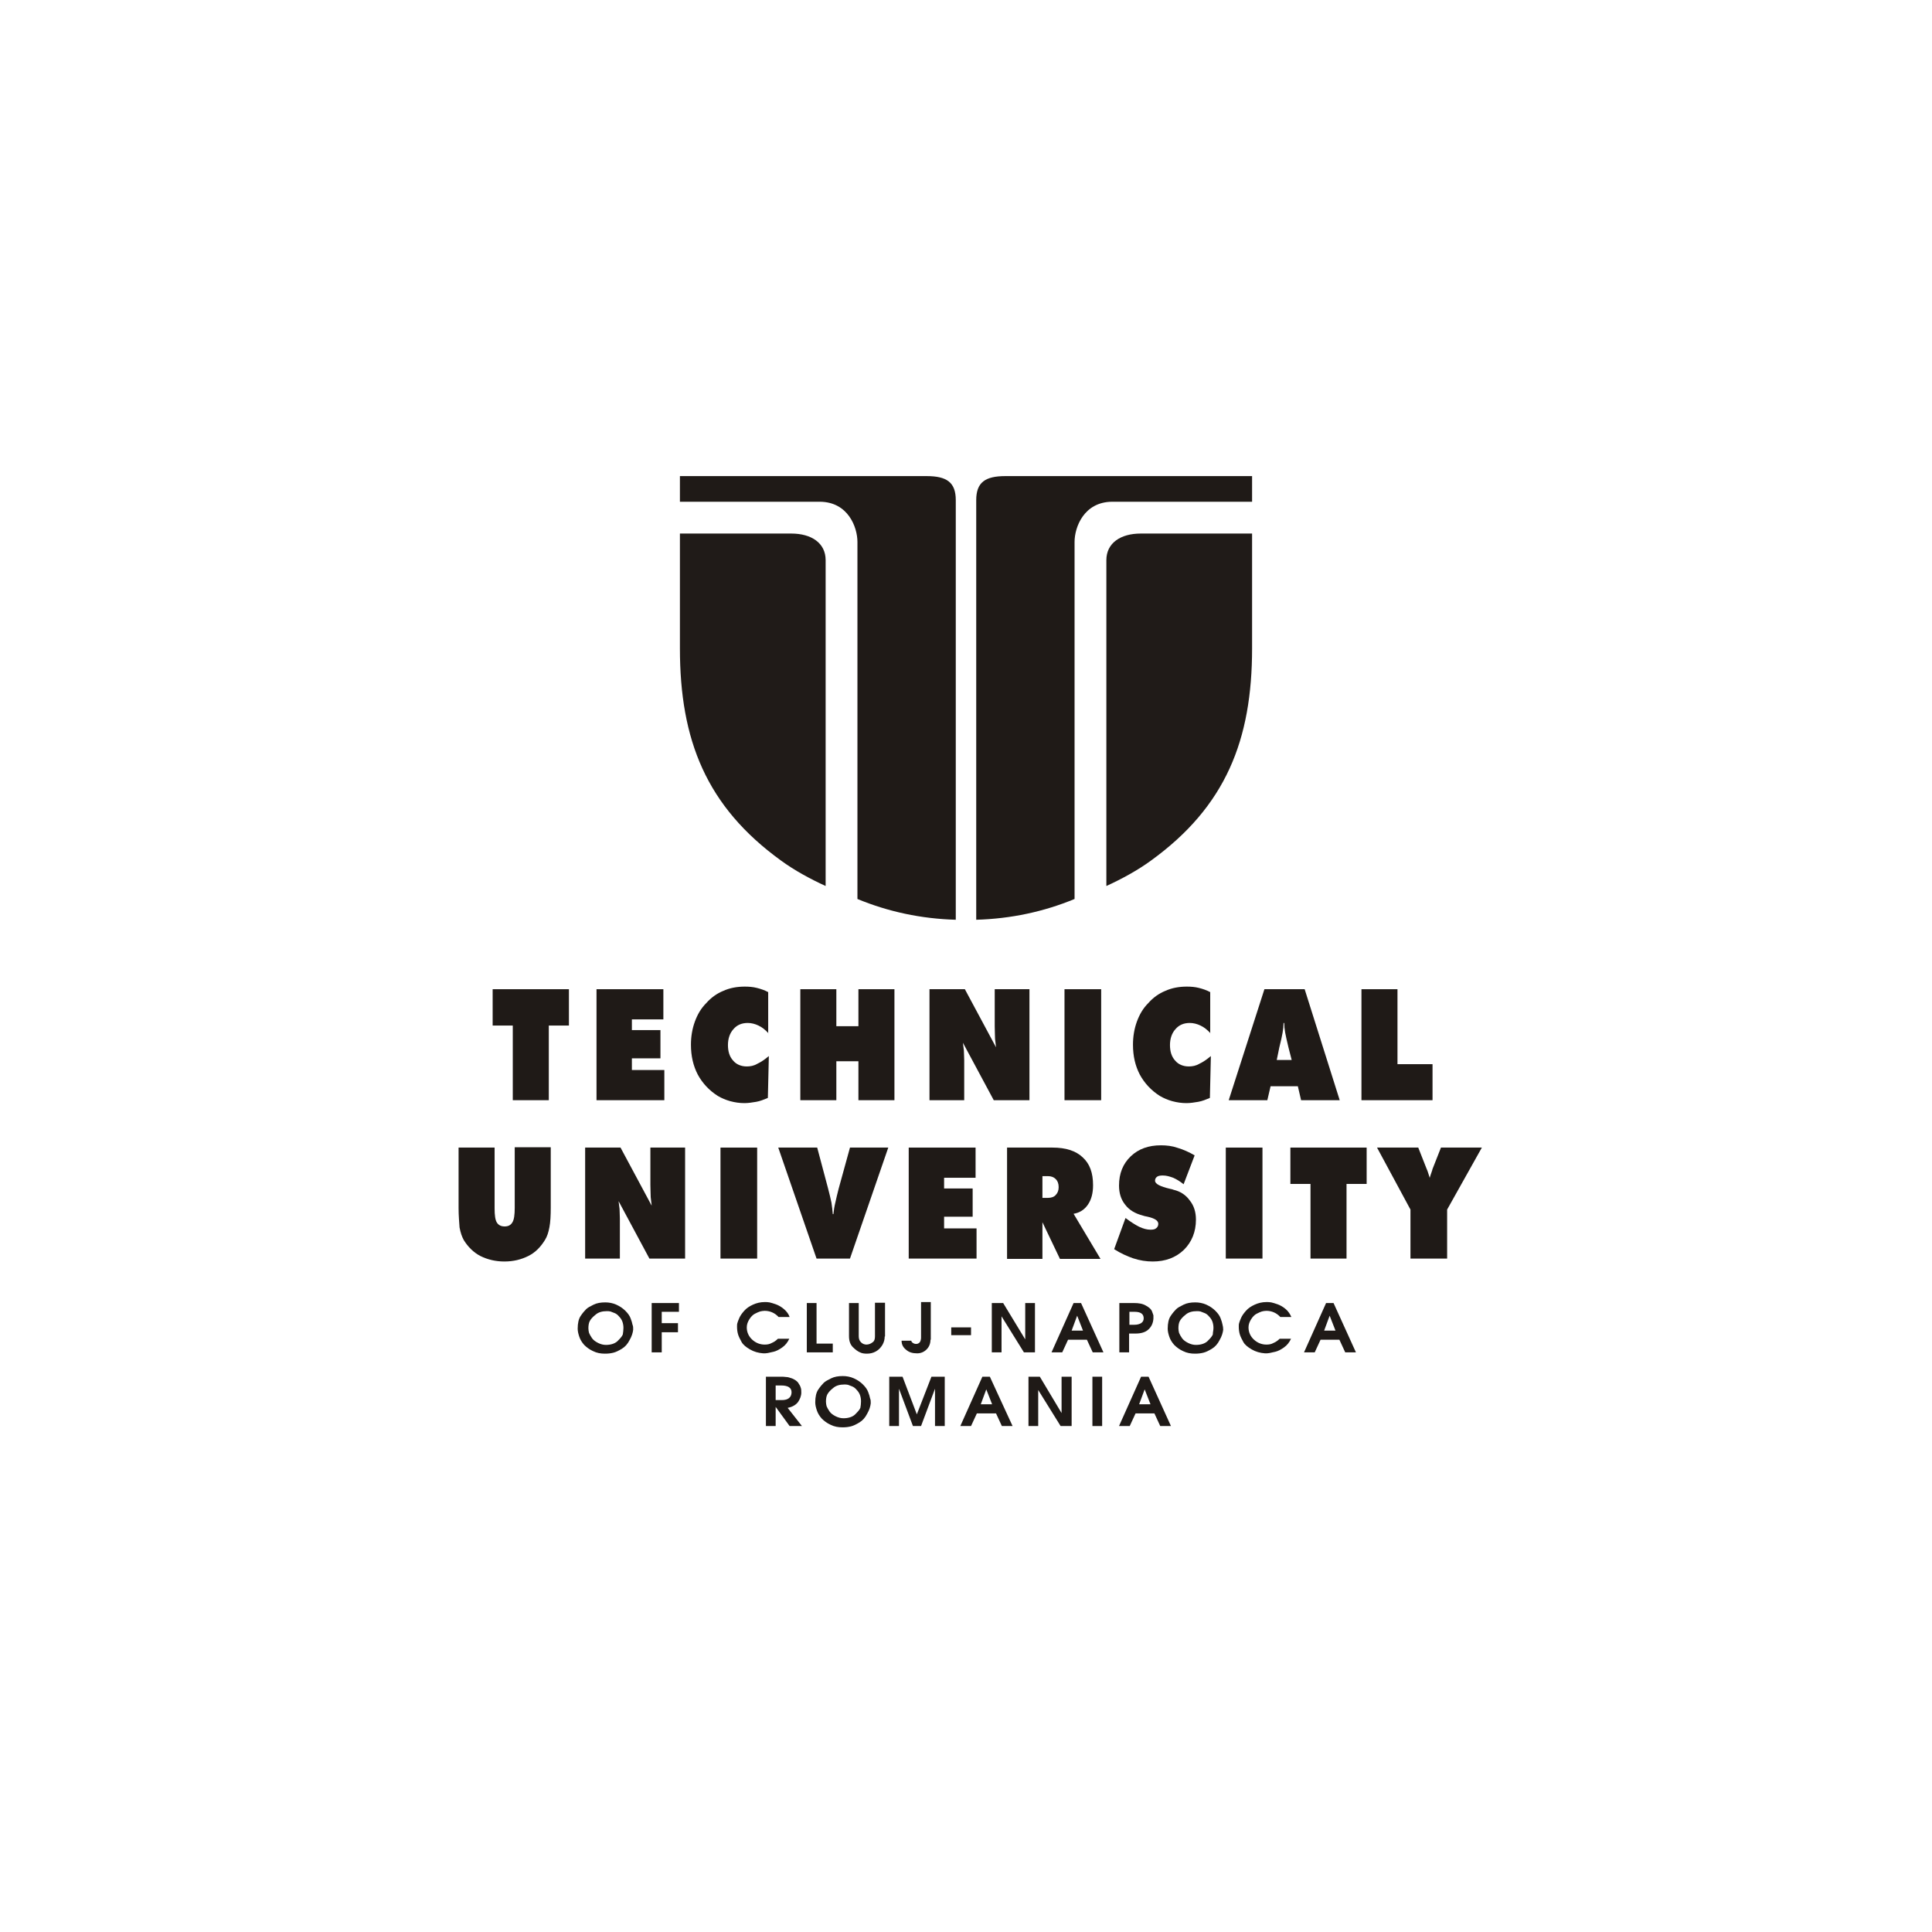
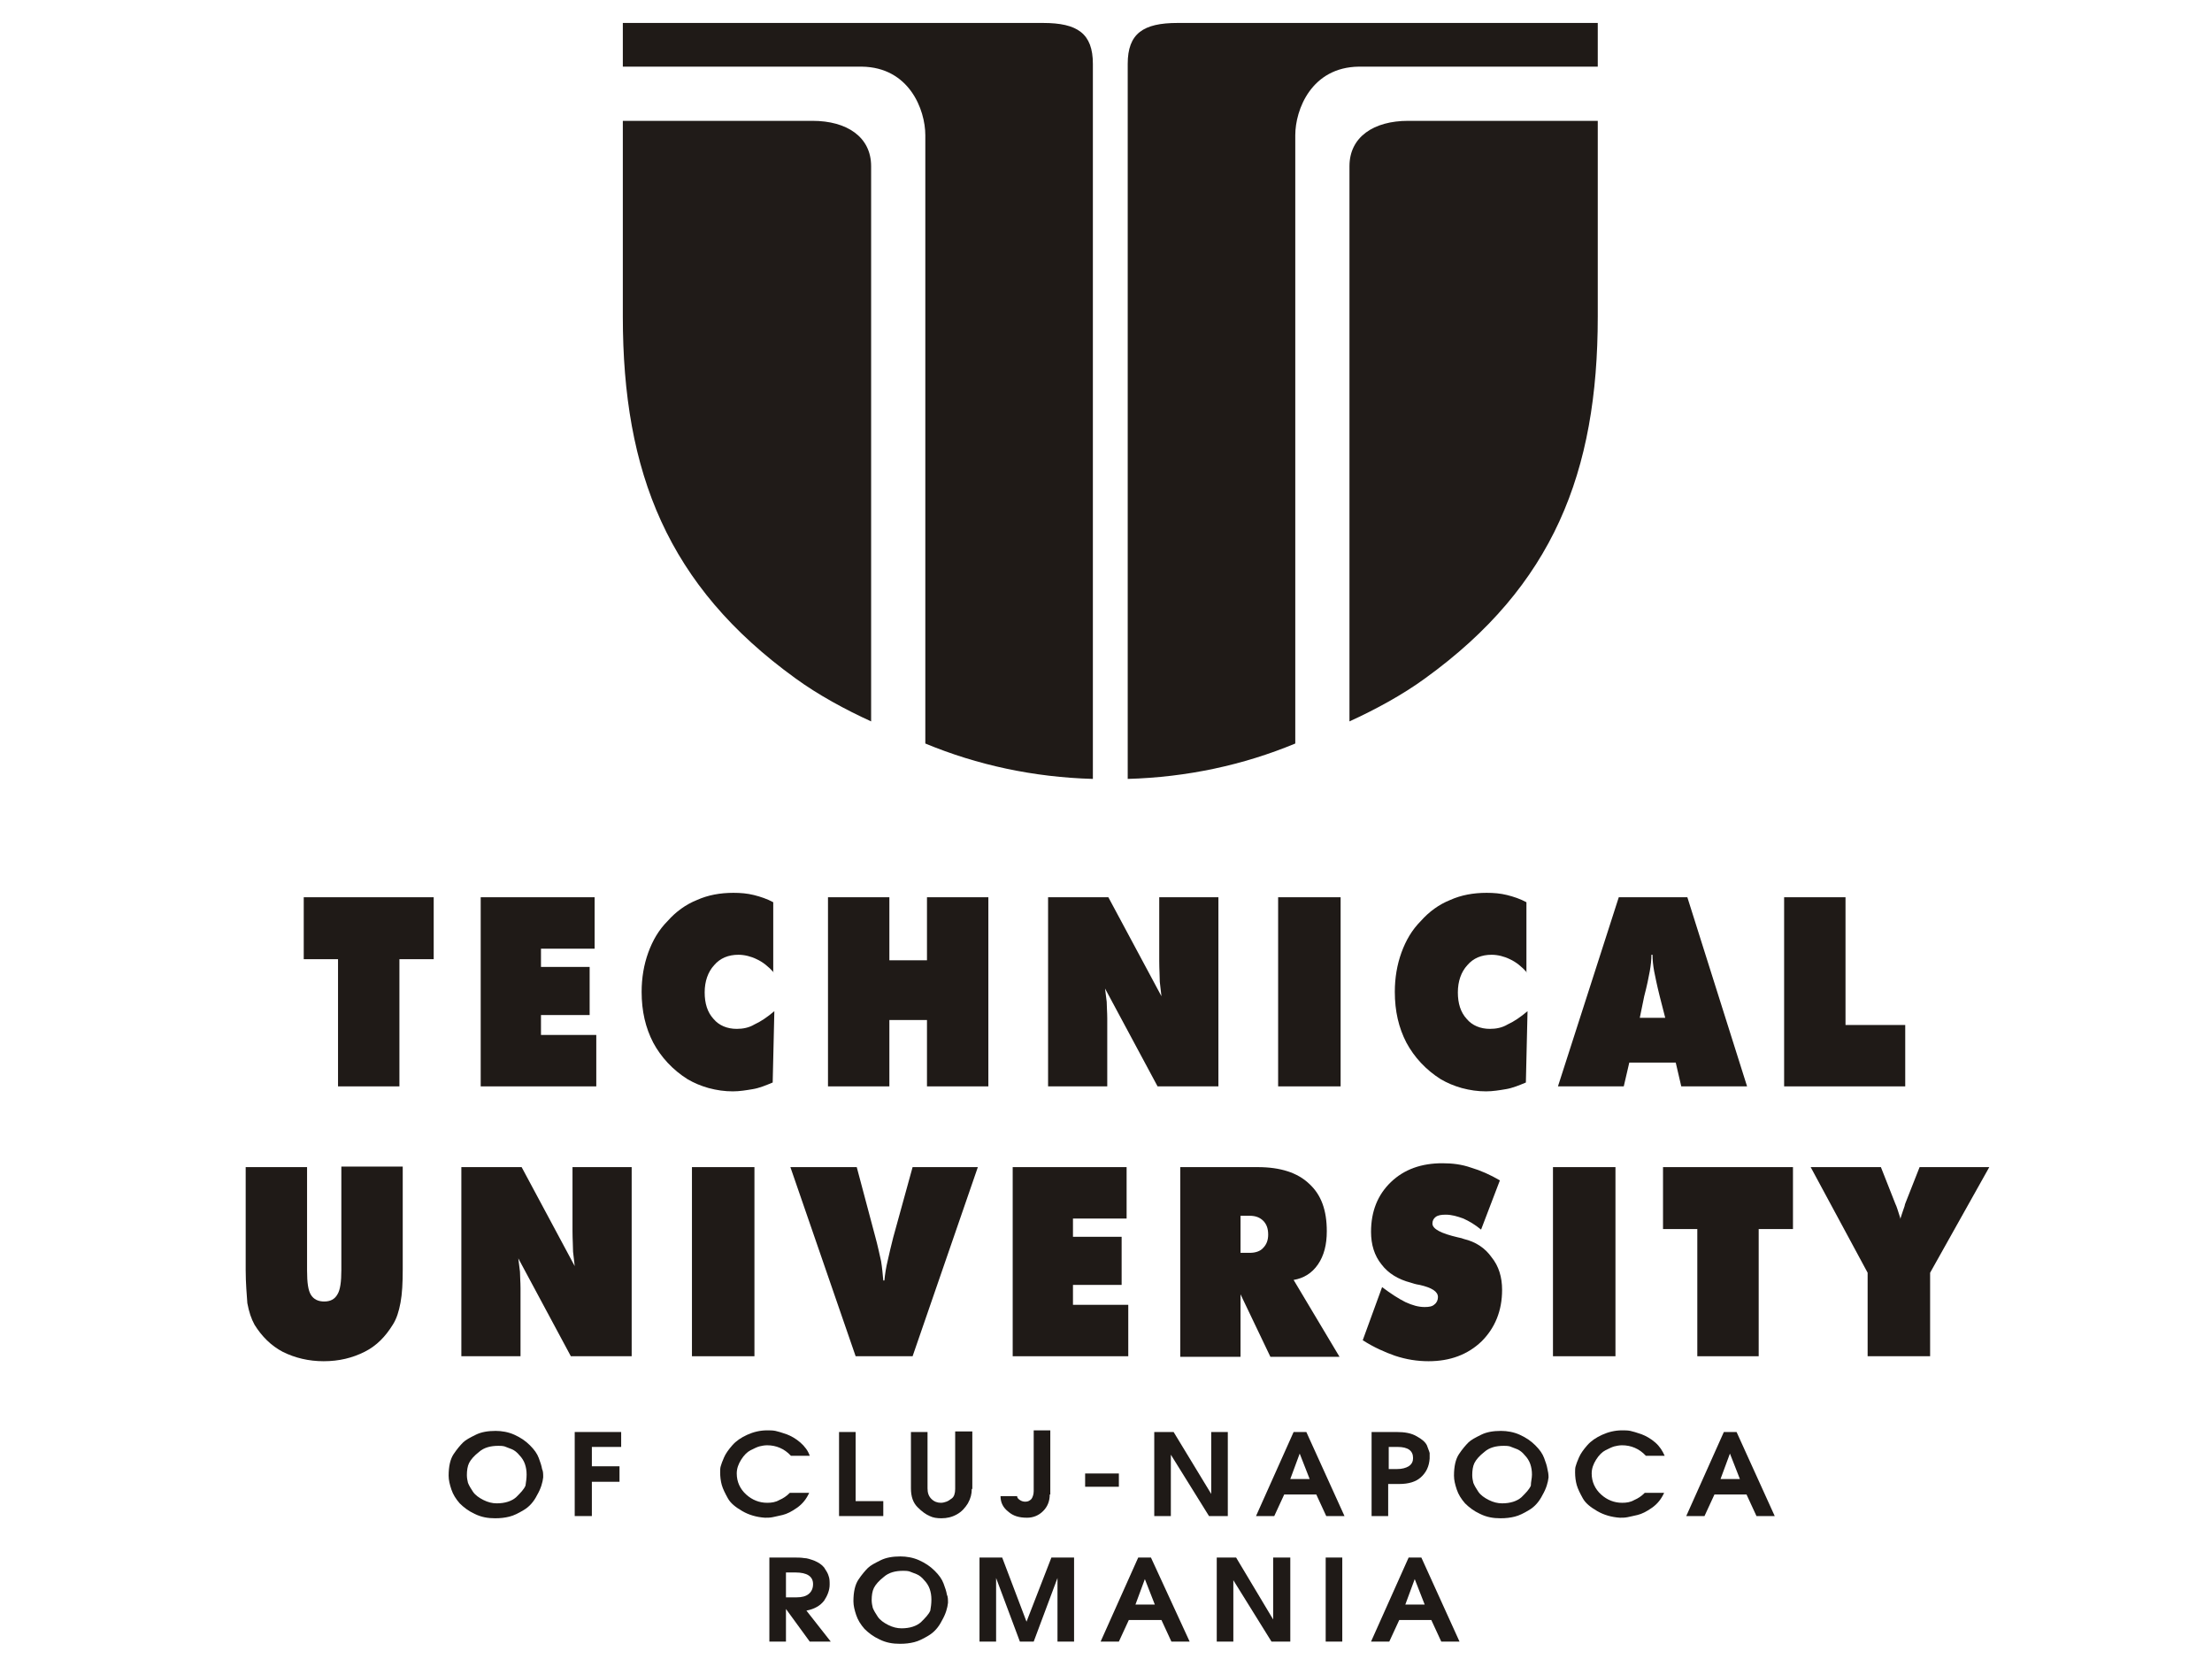
- <svg xmlns="http://www.w3.org/2000/svg" version="1.1" id="Layer_1" x="0px" y="0px" viewBox="0 0 595.3 595.3" style="enable-background:new 0 0 595.3 595.3;" xml:space="preserve">
+ <svg xmlns="http://www.w3.org/2000/svg" version="1.1" id="Layer_1" x="0px" y="0px" viewBox="0 0 400 300" xml:space="preserve" width="400" height="300">
  <defs id="defs27">
	
	
	
	
	
	
	
	
	
	
	
	
	
	
	
	
	
	
	
	
	
	
	
	
	
	
	
	
	
	
	
	
	
	
	
	
	
	
	
	
	
	
	
</defs>
  <style type="text/css" id="style1">
	.st0{fill:#1F1A17;}
	.st1{fill-rule:evenodd;clip-rule:evenodd;fill:#1F1A17;}
	.st2{fill-rule:evenodd;clip-rule:evenodd;fill:#A8261C;}
</style>
-   <path class="st0" d="m 195.1,409.7 c -0.1,0.9 -0.4,2 -1.1,3.2 -0.6,1.2 -1.4,2.1 -2.4,2.7 -1,0.6 -1.8,1 -2.6,1.2 -0.8,0.2 -1.6,0.3 -2.6,0.3 -1.3,0 -2.5,-0.2 -3.7,-0.8 -1.1,-0.5 -2,-1.2 -2.7,-1.9 -0.7,-0.8 -1.2,-1.6 -1.5,-2.5 -0.3,-0.9 -0.5,-1.7 -0.5,-2.5 0,-1.7 0.3,-3 0.9,-3.9 0.6,-0.9 1.2,-1.6 1.7,-2.1 0.5,-0.5 1.3,-0.9 2.3,-1.4 1,-0.5 2.2,-0.7 3.6,-0.7 1.1,0 2.3,0.2 3.4,0.7 1.1,0.5 2,1.1 2.8,1.9 0.8,0.8 1.3,1.5 1.6,2.3 0.3,0.8 0.5,1.4 0.6,2 0.2,0.4 0.2,0.9 0.2,1.5 z m -3,-0.5 c 0,-0.7 -0.1,-1.3 -0.3,-1.9 -0.2,-0.6 -0.6,-1.2 -1,-1.6 -0.4,-0.5 -0.9,-0.9 -1.4,-1.1 -0.5,-0.2 -1,-0.4 -1.3,-0.5 -0.4,-0.1 -0.8,-0.1 -1.1,-0.1 -1.4,0 -2.6,0.3 -3.5,1.1 -0.9,0.7 -1.5,1.4 -1.8,2 -0.3,0.6 -0.4,1.4 -0.4,2.2 0,0.5 0.1,1 0.2,1.4 0.2,0.5 0.5,1 0.9,1.6 0.4,0.6 1.1,1.1 1.9,1.5 0.8,0.4 1.6,0.6 2.4,0.6 1.5,0 2.7,-0.4 3.5,-1.1 0.8,-0.8 1.4,-1.4 1.7,-2.1 0.1,-0.7 0.2,-1.3 0.2,-2 z" id="path1" />
-   <polygon class="st0" points="203.9,407.7 208.9,407.7 208.9,410.5 203.9,410.5 203.9,416.7 200.8,416.7 200.8,401.5 209.2,401.5 209.2,404.2 203.9,404.2 " id="polygon1" />
-   <path class="st0" d="m 243.3,405.8 h -3.4 c -1.2,-1.3 -2.7,-1.9 -4.3,-1.9 -0.5,0 -1,0.1 -1.4,0.2 -0.4,0.1 -1,0.4 -1.6,0.7 -0.6,0.3 -1.2,0.9 -1.7,1.7 -0.5,0.8 -0.8,1.6 -0.8,2.5 0,1.5 0.6,2.8 1.7,3.8 1.1,1 2.4,1.5 3.8,1.5 0.8,0 1.5,-0.1 2.2,-0.5 0.7,-0.3 1.3,-0.7 1.9,-1.3 h 3.5 c -0.5,1.1 -1.2,2 -2.2,2.7 -1,0.7 -1.8,1.1 -2.6,1.3 -0.8,0.2 -1.4,0.3 -1.8,0.4 -0.5,0.1 -0.9,0.1 -1.4,0.1 -1.5,-0.1 -2.9,-0.5 -4.1,-1.2 -1.2,-0.7 -2.1,-1.4 -2.6,-2.3 -0.5,-0.9 -0.9,-1.7 -1.1,-2.4 -0.2,-0.7 -0.3,-1.5 -0.3,-2.3 0,-0.4 0,-0.8 0.1,-1.1 0.1,-0.4 0.3,-0.9 0.6,-1.6 0.3,-0.7 0.8,-1.4 1.5,-2.2 0.7,-0.8 1.6,-1.4 2.7,-1.9 1.1,-0.5 2.3,-0.8 3.6,-0.8 0.5,0 1,0 1.5,0.1 0.5,0.1 1.1,0.3 2,0.6 0.8,0.3 1.7,0.8 2.5,1.5 0.8,0.7 1.4,1.5 1.7,2.4 z" id="path2" />
-   <polygon class="st0" points="248.6,401.5 251.6,401.5 251.6,414 256.6,414 256.6,416.7 248.6,416.7 " id="polygon2" />
-   <path class="st0" d="m 272.6,411.8 c 0,0.9 -0.2,1.7 -0.7,2.6 -0.5,0.8 -1.1,1.5 -2,2 -0.9,0.5 -1.8,0.7 -2.8,0.7 -0.8,0 -1.5,-0.1 -2.1,-0.4 -0.7,-0.3 -1.4,-0.8 -2.2,-1.6 -0.8,-0.8 -1.2,-1.9 -1.2,-3.4 v -10.2 h 3 v 10.2 c 0,0.8 0.2,1.4 0.7,1.9 0.5,0.5 1.1,0.7 1.7,0.7 0.4,0 0.7,-0.1 1,-0.2 0.3,-0.1 0.6,-0.3 1,-0.6 0.4,-0.3 0.6,-0.9 0.6,-1.7 v -10.4 h 3.1 v 10.4 z" id="path3" />
-   <path class="st0" d="m 286.7,412.8 c 0,1.2 -0.4,2.2 -1.2,3 -0.8,0.8 -1.8,1.2 -2.9,1.2 -1.4,0 -2.5,-0.3 -3.4,-1.1 -0.9,-0.7 -1.4,-1.6 -1.4,-2.8 h 3 c 0,0.3 0.2,0.5 0.5,0.7 0.3,0.2 0.6,0.3 1,0.3 0.5,0 0.8,-0.2 1.1,-0.5 0.2,-0.3 0.4,-0.8 0.4,-1.4 v -11 h 3 v 11.6 z" id="path4" />
-   <rect x="293.1" y="409" class="st0" width="6.1" height="2.4" id="rect4" />
-   <polygon class="st0" points="308.6,405.6 308.6,416.7 305.6,416.7 305.6,401.5 309.1,401.5 315.9,412.7 315.9,401.5 318.9,401.5 318.9,416.7 315.5,416.7 " id="polygon4" />
-   <path class="st0" d="m 340,416.7 h -3.3 l -1.8,-3.9 h -5.8 l -1.8,3.9 H 324 l 6.8,-15.2 h 2.3 z m -6.3,-6.7 -1.8,-4.6 -1.7,4.6 z" id="path5" />
-   <path class="st0" d="m 355.4,406.3 c -0.1,1.4 -0.6,2.5 -1.6,3.4 -0.9,0.8 -2.2,1.2 -3.9,1.2 h -2 v 5.8 h -3 v -15.2 h 4.5 c 1.5,0 2.7,0.2 3.7,0.8 0.9,0.5 1.5,1 1.8,1.6 0.2,0.6 0.4,1 0.5,1.4 0,0.3 0,0.7 0,1 z m -3,-0.1 c 0,-1.3 -0.9,-2 -2.8,-2 H 348 v 4 h 1.5 c 0.9,0 1.6,-0.2 2.1,-0.5 0.6,-0.4 0.8,-0.9 0.8,-1.5 z" id="path6" />
-   <path class="st0" d="m 376.9,409.7 c -0.1,0.9 -0.4,2 -1.1,3.2 -0.6,1.2 -1.4,2.1 -2.4,2.7 -1,0.6 -1.8,1 -2.6,1.2 -0.8,0.2 -1.6,0.3 -2.6,0.3 -1.3,0 -2.5,-0.2 -3.7,-0.8 -1.1,-0.5 -2,-1.2 -2.7,-1.9 -0.7,-0.8 -1.2,-1.6 -1.5,-2.5 -0.3,-0.9 -0.5,-1.7 -0.5,-2.5 0,-1.7 0.3,-3 0.9,-3.9 0.6,-0.9 1.2,-1.6 1.7,-2.1 0.5,-0.5 1.3,-0.9 2.3,-1.4 1,-0.5 2.2,-0.7 3.6,-0.7 1.1,0 2.3,0.2 3.4,0.7 1.1,0.5 2,1.1 2.8,1.9 0.8,0.8 1.3,1.5 1.6,2.3 0.3,0.8 0.5,1.4 0.6,2 0.1,0.4 0.2,0.9 0.2,1.5 z m -3,-0.5 c 0,-0.7 -0.1,-1.3 -0.3,-1.9 -0.2,-0.6 -0.6,-1.2 -1,-1.6 -0.4,-0.5 -0.9,-0.9 -1.4,-1.1 -0.5,-0.2 -1,-0.4 -1.3,-0.5 -0.4,-0.1 -0.8,-0.1 -1.1,-0.1 -1.4,0 -2.6,0.3 -3.5,1.1 -0.9,0.7 -1.5,1.4 -1.8,2 -0.3,0.6 -0.4,1.4 -0.4,2.2 0,0.5 0.1,1 0.2,1.4 0.2,0.5 0.5,1 0.9,1.6 0.4,0.6 1.1,1.1 1.9,1.5 0.8,0.4 1.6,0.6 2.4,0.6 1.5,0 2.7,-0.4 3.5,-1.1 0.8,-0.8 1.4,-1.4 1.7,-2.1 0,-0.7 0.2,-1.3 0.2,-2 z" id="path7" />
-   <path class="st0" d="m 397.9,405.8 h -3.4 c -1.2,-1.3 -2.7,-1.9 -4.3,-1.9 -0.5,0 -1,0.1 -1.4,0.2 -0.4,0.1 -1,0.4 -1.6,0.7 -0.6,0.3 -1.2,0.9 -1.7,1.7 -0.5,0.8 -0.8,1.6 -0.8,2.5 0,1.5 0.6,2.8 1.7,3.8 1.1,1 2.4,1.5 3.8,1.5 0.8,0 1.5,-0.1 2.2,-0.5 0.7,-0.3 1.3,-0.7 1.9,-1.3 h 3.5 c -0.5,1.1 -1.2,2 -2.2,2.7 -1,0.7 -1.8,1.1 -2.6,1.3 -0.8,0.2 -1.4,0.3 -1.8,0.4 -0.5,0.1 -0.9,0.1 -1.4,0.1 -1.5,-0.1 -2.9,-0.5 -4.1,-1.2 -1.2,-0.7 -2.1,-1.4 -2.6,-2.3 -0.5,-0.9 -0.9,-1.7 -1.1,-2.4 -0.2,-0.7 -0.3,-1.5 -0.3,-2.3 0,-0.4 0,-0.8 0.1,-1.1 0.1,-0.4 0.3,-0.9 0.6,-1.6 0.3,-0.7 0.8,-1.4 1.5,-2.2 0.7,-0.8 1.6,-1.4 2.7,-1.9 1.1,-0.5 2.3,-0.8 3.6,-0.8 0.5,0 1,0 1.5,0.1 0.5,0.1 1.1,0.3 2,0.6 0.8,0.3 1.7,0.8 2.5,1.5 0.8,0.7 1.3,1.5 1.7,2.4 z" id="path8" />
-   <path class="st0" d="m 417.8,416.7 h -3.3 l -1.8,-3.9 h -5.8 l -1.8,3.9 h -3.3 l 6.8,-15.2 h 2.3 z m -6.3,-6.7 -1.8,-4.6 -1.7,4.6 z" id="path9" />
-   <polygon class="st0" points="151.8,316 151.8,304.8 175.3,304.8 175.3,316 169.1,316 169.1,339 158,339 158,316 " id="polygon9" />
-   <polygon class="st0" points="204.4,304.8 204.4,314.1 194.7,314.1 194.7,317.4 203.5,317.4 203.5,326.1 194.7,326.1 194.7,329.7 204.7,329.7 204.7,339 183.8,339 183.8,304.8 " id="polygon10" />
-   <path class="st0" d="m 236.8,318.4 c -1,-1.1 -2,-1.9 -3.1,-2.4 -1,-0.5 -2.2,-0.8 -3.3,-0.8 -1.8,0 -3.3,0.6 -4.4,1.9 -1.1,1.2 -1.7,2.9 -1.7,4.9 0,2 0.5,3.6 1.6,4.8 1,1.2 2.5,1.8 4.2,1.8 1.1,0 2.2,-0.2 3.2,-0.8 1.1,-0.5 2.3,-1.3 3.6,-2.4 l -0.3,12.9 c -1.2,0.5 -2.4,1 -3.6,1.2 -1.2,0.2 -2.4,0.4 -3.6,0.4 -1.5,0 -2.9,-0.2 -4.4,-0.6 -1.4,-0.4 -2.6,-0.9 -3.8,-1.6 -2.7,-1.7 -4.8,-4 -6.2,-6.6 -1.4,-2.7 -2.1,-5.7 -2.1,-9.2 0,-2.5 0.4,-4.9 1.2,-7.1 0.8,-2.2 1.9,-4.1 3.5,-5.7 1.5,-1.7 3.3,-3 5.3,-3.8 2,-0.9 4.2,-1.3 6.6,-1.3 1.3,0 2.5,0.1 3.7,0.4 1.2,0.3 2.4,0.7 3.5,1.3 v 12.7 z" id="path10" />
-   <polygon class="st0" points="257.7,304.8 257.7,316.2 264.5,316.2 264.5,304.8 275.6,304.8 275.6,339 264.5,339 264.5,327 257.7,327 257.7,339 246.6,339 246.6,304.8 " id="polygon11" />
-   <path class="st0" d="m 286.4,339 v -34.2 h 10.9 l 9.6,17.9 c -0.1,-0.8 -0.2,-1.7 -0.3,-2.6 0,-1 -0.1,-2.2 -0.1,-3.8 v -11.5 h 10.7 V 339 h -11 l -9.5,-17.7 c 0.1,0.8 0.2,1.6 0.3,2.4 0,0.9 0.1,1.9 0.1,3 V 339 Z" id="path11" />
-   <rect x="328" y="304.8" class="st0" width="11.3" height="34.2" id="rect11" />
-   <path class="st0" d="m 373,318.4 c -1,-1.1 -2,-1.9 -3.1,-2.4 -1,-0.5 -2.2,-0.8 -3.3,-0.8 -1.8,0 -3.3,0.6 -4.4,1.9 -1.1,1.2 -1.7,2.9 -1.7,4.9 0,2 0.5,3.6 1.6,4.8 1,1.2 2.5,1.8 4.2,1.8 1.1,0 2.2,-0.2 3.2,-0.8 1.1,-0.5 2.3,-1.3 3.6,-2.4 l -0.3,12.9 c -1.2,0.5 -2.4,1 -3.6,1.2 -1.2,0.2 -2.4,0.4 -3.6,0.4 -1.5,0 -2.9,-0.2 -4.4,-0.6 -1.4,-0.4 -2.6,-0.9 -3.8,-1.6 -2.7,-1.7 -4.8,-4 -6.2,-6.6 -1.4,-2.7 -2.1,-5.7 -2.1,-9.2 0,-2.5 0.4,-4.9 1.2,-7.1 0.8,-2.2 1.9,-4.1 3.5,-5.7 1.5,-1.7 3.3,-3 5.3,-3.8 2,-0.9 4.2,-1.3 6.6,-1.3 1.3,0 2.5,0.1 3.7,0.4 1.2,0.3 2.4,0.7 3.5,1.3 v 12.7 z" id="path12" />
-   <path class="st0" d="m 378.6,339 11,-34.2 H 402 l 10.8,34.2 h -11.9 l -1,-4.3 h -8.4 l -1,4.3 z m 14.8,-12.4 h 4.6 l -1,-3.9 c -0.5,-2 -0.8,-3.5 -1,-4.5 -0.2,-1.1 -0.3,-2.1 -0.3,-3 h -0.2 c 0,0.9 -0.1,1.9 -0.3,3 -0.2,1.1 -0.5,2.6 -1,4.5 z" id="path13" />
-   <polygon class="st0" points="430.6,304.8 430.6,327.9 441.4,327.9 441.4,339 419.5,339 419.5,304.8 " id="polygon13" />
-   <path class="st0" d="m 141.3,372.2 v -18.6 h 11.1 v 18.7 c 0,2.2 0.2,3.6 0.7,4.4 0.5,0.8 1.3,1.2 2.4,1.2 1.1,0 1.9,-0.4 2.4,-1.3 0.5,-0.8 0.7,-2.3 0.7,-4.4 v -18.7 h 11.1 v 18.6 c 0,2.4 -0.1,4.4 -0.4,6 -0.3,1.6 -0.7,2.9 -1.4,4 -1.3,2.1 -2.9,3.8 -5.1,4.9 -2.2,1.1 -4.6,1.7 -7.4,1.7 -2.7,0 -5.2,-0.6 -7.4,-1.7 -2.1,-1.1 -3.8,-2.8 -5.1,-4.9 -0.6,-1.1 -1,-2.3 -1.3,-3.9 -0.1,-1.5 -0.3,-3.6 -0.3,-6 z" id="path14" />
-   <path class="st0" d="m 180.3,387.8 v -34.2 h 10.9 l 9.6,17.9 c -0.1,-0.8 -0.2,-1.7 -0.3,-2.6 0,-1 -0.1,-2.2 -0.1,-3.8 v -11.5 h 10.7 v 34.2 h -11 l -9.5,-17.7 c 0.1,0.8 0.2,1.6 0.3,2.4 0,0.9 0.1,1.9 0.1,3 v 12.3 z" id="path15" />
-   <rect x="222" y="353.6" class="st0" width="11.3" height="34.2" id="rect15" />
-   <path class="st0" d="m 251.6,387.8 -11.8,-34.2 h 12 l 3.3,12.4 c 0.5,1.8 0.8,3.3 1.1,4.6 0.2,1.2 0.3,2.4 0.4,3.5 h 0.2 c 0.1,-1.1 0.3,-2.4 0.6,-3.6 0.3,-1.3 0.6,-2.7 1,-4.2 l 3.5,-12.7 h 11.8 l -11.8,34.2 z" id="path16" />
-   <polygon class="st0" points="300.6,353.6 300.6,362.9 290.9,362.9 290.9,366.2 299.7,366.2 299.7,374.9 290.9,374.9 290.9,378.5 300.9,378.5 300.9,387.8 280,387.8 280,353.6 " id="polygon16" />
-   <path class="st0" d="m 310.3,387.8 v -34.2 h 14 c 4.1,0 7.2,1 9.3,3 2.2,2 3.2,4.8 3.2,8.6 0,2.4 -0.5,4.4 -1.6,6 -1.1,1.6 -2.6,2.5 -4.4,2.8 l 8.3,13.9 h -12.5 l -5.4,-11.3 v 11.3 h -10.9 z m 10.9,-25.4 v 6.7 h 1.7 c 1,0 1.9,-0.3 2.4,-0.9 0.6,-0.6 0.9,-1.4 0.9,-2.4 0,-1.1 -0.3,-1.9 -0.9,-2.5 -0.6,-0.6 -1.4,-0.9 -2.4,-0.9 z" id="path17" />
-   <path class="st0" d="m 343.3,384.9 3.5,-9.6 c 1.6,1.2 3,2.1 4.2,2.7 1.3,0.6 2.4,0.9 3.5,0.9 0.8,0 1.4,-0.1 1.8,-0.5 0.4,-0.3 0.6,-0.8 0.6,-1.3 0,-1 -1.1,-1.7 -3.3,-2.2 -0.7,-0.1 -1.3,-0.3 -1.6,-0.4 -2.3,-0.6 -4.1,-1.7 -5.3,-3.3 -1.3,-1.6 -1.9,-3.6 -1.9,-5.9 0,-3.7 1.2,-6.7 3.6,-9 2.4,-2.3 5.5,-3.4 9.3,-3.4 1.8,0 3.5,0.2 5.2,0.8 1.7,0.5 3.5,1.3 5.2,2.3 l -3.4,8.9 c -1.1,-0.9 -2.1,-1.5 -3.2,-2 -1.1,-0.4 -2.1,-0.7 -3.2,-0.7 -0.8,0 -1.4,0.1 -1.8,0.4 -0.4,0.3 -0.6,0.7 -0.6,1.2 0,1 1.6,1.8 4.6,2.5 0.5,0.1 0.9,0.2 1.1,0.3 2.1,0.5 3.8,1.6 5,3.3 1.3,1.6 1.9,3.6 1.9,5.9 0,3.8 -1.3,6.9 -3.7,9.3 -2.5,2.4 -5.7,3.6 -9.6,3.6 -2,0 -4,-0.3 -6.1,-1 -1.7,-0.6 -3.8,-1.5 -5.8,-2.8 z" id="path18" />
-   <rect x="377.7" y="353.6" class="st0" width="11.3" height="34.2" id="rect18" />
-   <polygon class="st0" points="397.6,364.8 397.6,353.6 421.1,353.6 421.1,364.8 414.9,364.8 414.9,387.8 403.8,387.8 403.8,364.8 " id="polygon18" />
-   <path class="st0" d="M 434.6,387.8 V 372.7 L 424.3,353.6 H 437 l 2.6,6.6 c 0.3,0.6 0.5,1.4 0.9,2.6 v 0.2 c 0.2,-0.6 0.4,-1.3 0.8,-2.4 0,-0.2 0.1,-0.3 0.1,-0.4 l 2.6,-6.6 h 12.6 l -10.7,19.1 v 15.1 z" id="path19" />
-   <path class="st0" d="m 247.1,439.4 h -3.8 l -4.3,-5.9 v 5.9 h -3 v -15.2 h 4.4 c 0.7,0 1.3,0 1.9,0.1 0.5,0 1.1,0.2 1.9,0.5 0.7,0.3 1.3,0.7 1.7,1.2 0.4,0.6 0.7,1.1 0.8,1.5 0.2,0.5 0.2,1 0.2,1.6 0,1 -0.4,2 -1,2.9 -0.7,0.9 -1.7,1.5 -3.2,1.8 z M 243.9,429 c 0,-1.4 -1.1,-2.1 -3.2,-2.1 H 239 v 4.5 h 1.9 c 1,0 1.7,-0.2 2.2,-0.6 0.5,-0.4 0.8,-1 0.8,-1.8 z" id="path20" />
-   <path class="st0" d="m 268.3,432.4 c -0.1,0.9 -0.4,2 -1.1,3.2 -0.6,1.2 -1.4,2.1 -2.4,2.7 -1,0.6 -1.8,1 -2.6,1.2 -0.8,0.2 -1.6,0.3 -2.6,0.3 -1.3,0 -2.5,-0.2 -3.7,-0.8 -1.1,-0.5 -2,-1.2 -2.7,-1.9 -0.7,-0.8 -1.2,-1.6 -1.5,-2.5 -0.3,-0.9 -0.5,-1.7 -0.5,-2.5 0,-1.7 0.3,-3 0.9,-3.9 0.6,-0.9 1.2,-1.6 1.7,-2.1 0.5,-0.5 1.3,-0.9 2.3,-1.4 1,-0.5 2.2,-0.7 3.6,-0.7 1.1,0 2.3,0.2 3.4,0.7 1.1,0.5 2,1.1 2.8,1.9 0.8,0.8 1.3,1.5 1.6,2.3 0.3,0.8 0.5,1.4 0.6,2 0.2,0.4 0.2,0.9 0.2,1.5 z m -3,-0.6 c 0,-0.7 -0.1,-1.3 -0.3,-1.9 -0.2,-0.6 -0.6,-1.2 -1,-1.6 -0.4,-0.5 -0.9,-0.9 -1.4,-1.1 -0.5,-0.2 -1,-0.4 -1.3,-0.5 -0.4,-0.1 -0.8,-0.1 -1.1,-0.1 -1.4,0 -2.6,0.3 -3.5,1.1 -0.9,0.7 -1.5,1.4 -1.8,2 -0.3,0.6 -0.4,1.4 -0.4,2.2 0,0.5 0.1,1 0.2,1.4 0.2,0.5 0.5,1 0.9,1.6 0.4,0.6 1.1,1.1 1.9,1.5 0.8,0.4 1.6,0.6 2.4,0.6 1.5,0 2.7,-0.4 3.5,-1.1 0.8,-0.8 1.4,-1.4 1.7,-2.1 0.1,-0.6 0.2,-1.2 0.2,-2 z" id="path21" />
-   <polygon class="st0" points="288.1,427.9 283.8,439.4 281.3,439.4 277,427.9 277,439.4 274,439.4 274,424.2 278.1,424.2 282.5,435.8 287,424.2 291.1,424.2 291.1,439.4 288.1,439.4 " id="polygon21" />
-   <path class="st0" d="m 312,439.4 h -3.3 l -1.8,-3.9 H 301 l -1.8,3.9 h -3.3 l 6.8,-15.2 h 2.3 z m -6.3,-6.7 -1.8,-4.6 -1.7,4.6 z" id="path22" />
-   <polygon class="st0" points="319.9,428.3 319.9,439.4 316.9,439.4 316.9,424.2 320.4,424.2 327.1,435.4 327.1,424.2 330.2,424.2 330.2,439.4 326.8,439.4 " id="polygon22" />
-   <rect x="336.6" y="424.2" class="st0" width="3" height="15.2" id="rect22" />
-   <path class="st0" d="m 360.8,439.4 h -3.3 l -1.8,-3.9 h -5.8 l -1.8,3.9 h -3.3 l 6.8,-15.2 h 2.3 z m -6.3,-6.7 -1.8,-4.6 -1.7,4.6 z" id="path23" />
-   <path class="st1" d="m 209.5,146.7 h 76 c 6.2,0 9,1.9 9,7.4 v 129.3 c -10.7,-0.3 -20.9,-2.5 -30.3,-6.4 V 167 c 0,-4.6 -2.9,-12.3 -11.5,-12.4 h -43.2 z" id="path24" />
-   <path class="st2" d="m 240.7,265.2 c 4.1,3 9.1,5.7 13.7,7.8 V 172.6 c 0,-5.3 -4.4,-8.2 -10.6,-8.2 h -34.3 v 35.4 c 0,28.2 8.1,48.7 31.2,65.4" id="path25" style="fill:#201b18;fill-opacity:1" />
-   <path class="st1" d="m 385.8,146.7 h -76 c -6.2,0 -9,1.9 -9,7.4 v 129.3 c 10.7,-0.3 20.9,-2.5 30.3,-6.4 V 167 c 0,-4.6 2.9,-12.3 11.5,-12.4 h 43.2 z" id="path26" />
-   <path class="st2" d="m 354.6,265.2 c -4.1,3 -9.1,5.7 -13.7,7.8 V 172.6 c 0,-5.3 4.4,-8.2 10.6,-8.2 h 34.3 v 35.4 c 0,28.2 -8.1,48.7 -31.2,65.4" id="path27" style="fill:#201b18;fill-opacity:1" />
+   <path class="st0" d="m 98.227,267.152 c -0.1,0.9 -0.4,2 -1.1,3.2 -0.6,1.2 -1.4,2.1 -2.4,2.7 -1,0.6 -1.8,1 -2.6,1.2 -0.8,0.2 -1.6,0.3 -2.6,0.3 -1.3,0 -2.5,-0.2 -3.7,-0.8 -1.1,-0.5 -2,-1.2 -2.7,-1.9 -0.7,-0.8 -1.2,-1.6 -1.5,-2.5 -0.3,-0.9 -0.5,-1.7 -0.5,-2.5 0,-1.7 0.3,-3 0.9,-3.9 0.6,-0.9 1.2,-1.6 1.7,-2.1 0.5,-0.5 1.3,-0.9 2.3,-1.4 1,-0.5 2.2,-0.7 3.6,-0.7 1.1,0 2.3,0.2 3.4,0.7 1.1,0.5 2,1.1 2.8,1.9 0.8,0.8 1.3,1.5 1.6,2.3 0.3,0.8 0.5,1.4 0.6,2 0.2,0.4 0.2,0.9 0.2,1.5 z m -3,-0.5 c 0,-0.7 -0.1,-1.3 -0.3,-1.9 -0.2,-0.6 -0.6,-1.2 -1,-1.6 -0.4,-0.5 -0.9,-0.9 -1.4,-1.1 -0.5,-0.2 -1,-0.4 -1.3,-0.5 -0.4,-0.1 -0.8,-0.1 -1.1,-0.1 -1.4,0 -2.6,0.3 -3.5,1.1 -0.9,0.7 -1.5,1.4 -1.8,2 -0.3,0.6 -0.4,1.4 -0.4,2.2 0,0.5 0.1,1 0.2,1.4 0.2,0.5 0.5,1 0.9,1.6 0.4,0.6 1.1,1.1 1.9,1.5 0.8,0.4 1.6,0.6 2.4,0.6 1.5,0 2.7,-0.4 3.5,-1.1 0.8,-0.8 1.4,-1.4 1.7,-2.1 0.1,-0.7 0.2,-1.3 0.2,-2 z" id="path1" />
+   <polygon class="st0" points="200.8,401.5 209.2,401.5 209.2,404.2 203.9,404.2 203.9,407.7 208.9,407.7 208.9,410.5 203.9,410.5 203.9,416.7 200.8,416.7 " id="polygon1" transform="translate(-96.87289,-142.5481)" />
+   <path class="st0" d="m 146.427,263.252 h -3.4 c -1.2,-1.3 -2.7,-1.9 -4.3,-1.9 -0.5,0 -1,0.1 -1.4,0.2 -0.4,0.1 -1,0.4 -1.6,0.7 -0.6,0.3 -1.2,0.9 -1.7,1.7 -0.5,0.8 -0.8,1.6 -0.8,2.5 0,1.5 0.6,2.8 1.7,3.8 1.1,1 2.4,1.5 3.8,1.5 0.8,0 1.5,-0.1 2.2,-0.5 0.7,-0.3 1.3,-0.7 1.9,-1.3 h 3.5 c -0.5,1.1 -1.2,2 -2.2,2.7 -1,0.7 -1.8,1.1 -2.6,1.3 -0.8,0.2 -1.4,0.3 -1.8,0.4 -0.5,0.1 -0.9,0.1 -1.4,0.1 -1.5,-0.1 -2.9,-0.5 -4.1,-1.2 -1.2,-0.7 -2.1,-1.4 -2.6,-2.3 -0.5,-0.9 -0.9,-1.7 -1.1,-2.4 -0.2,-0.7 -0.3,-1.5 -0.3,-2.3 0,-0.4 0,-0.8 0.1,-1.1 0.1,-0.4 0.3,-0.9 0.6,-1.6 0.3,-0.7 0.8,-1.4 1.5,-2.2 0.7,-0.8 1.6,-1.4 2.7,-1.9 1.1,-0.5 2.3,-0.8 3.6,-0.8 0.5,0 1,0 1.5,0.1 0.5,0.1 1.1,0.3 2,0.6 0.8,0.3 1.7,0.8 2.5,1.5 0.8,0.7 1.4,1.5 1.7,2.4 z" id="path2" />
+   <polygon class="st0" points="251.6,414 256.6,414 256.6,416.7 248.6,416.7 248.6,401.5 251.6,401.5 " id="polygon2" transform="translate(-96.87289,-142.5481)" />
+   <path class="st0" d="m 175.727,269.252 c 0,0.9 -0.2,1.7 -0.7,2.6 -0.5,0.8 -1.1,1.5 -2,2 -0.9,0.5 -1.8,0.7 -2.8,0.7 -0.8,0 -1.5,-0.1 -2.1,-0.4 -0.7,-0.3 -1.4,-0.8 -2.2,-1.6 -0.8,-0.8 -1.2,-1.9 -1.2,-3.4 v -10.2 h 3 v 10.2 c 0,0.8 0.2,1.4 0.7,1.9 0.5,0.5 1.1,0.7 1.7,0.7 0.4,0 0.7,-0.1 1,-0.2 0.3,-0.1 0.6,-0.3 1,-0.6 0.4,-0.3 0.6,-0.9 0.6,-1.7 v -10.4 h 3.1 v 10.4 z" id="path3" />
+   <path class="st0" d="m 189.827,270.252 c 0,1.2 -0.4,2.2 -1.2,3 -0.8,0.8 -1.8,1.2 -2.9,1.2 -1.4,0 -2.5,-0.3 -3.4,-1.1 -0.9,-0.7 -1.4,-1.6 -1.4,-2.8 h 3 c 0,0.3 0.2,0.5 0.5,0.7 0.3,0.2 0.6,0.3 1,0.3 0.5,0 0.8,-0.2 1.1,-0.5 0.2,-0.3 0.4,-0.8 0.4,-1.4 v -11 h 3 v 11.6 z" id="path4" />
+   <rect x="196.227" y="266.452" class="st0" width="6.1" height="2.4" id="rect4" />
+   <polygon class="st0" points="315.9,401.5 318.9,401.5 318.9,416.7 315.5,416.7 308.6,405.6 308.6,416.7 305.6,416.7 305.6,401.5 309.1,401.5 315.9,412.7 " id="polygon4" transform="translate(-96.87289,-142.5481)" />
+   <path class="st0" d="m 243.127,274.152 h -3.3 l -1.8,-3.9 h -5.8 l -1.8,3.9 h -3.3 l 6.8,-15.2 h 2.3 z m -6.3,-6.7 -1.8,-4.6 -1.7,4.6 z" id="path5" />
+   <path class="st0" d="m 258.527,263.752 c -0.1,1.4 -0.6,2.5 -1.6,3.4 -0.9,0.8 -2.2,1.2 -3.9,1.2 h -2 v 5.8 h -3 v -15.2 h 4.5 c 1.5,0 2.7,0.2 3.7,0.8 0.9,0.5 1.5,1 1.8,1.6 0.2,0.6 0.4,1 0.5,1.4 0,0.3 0,0.7 0,1 z m -3,-0.1 c 0,-1.3 -0.9,-2 -2.8,-2 h -1.6 v 4 h 1.5 c 0.9,0 1.6,-0.2 2.1,-0.5 0.6,-0.4 0.8,-0.9 0.8,-1.5 z" id="path6" />
+   <path class="st0" d="m 280.027,267.152 c -0.1,0.9 -0.4,2 -1.1,3.2 -0.6,1.2 -1.4,2.1 -2.4,2.7 -1,0.6 -1.8,1 -2.6,1.2 -0.8,0.2 -1.6,0.3 -2.6,0.3 -1.3,0 -2.5,-0.2 -3.7,-0.8 -1.1,-0.5 -2,-1.2 -2.7,-1.9 -0.7,-0.8 -1.2,-1.6 -1.5,-2.5 -0.3,-0.9 -0.5,-1.7 -0.5,-2.5 0,-1.7 0.3,-3 0.9,-3.9 0.6,-0.9 1.2,-1.6 1.7,-2.1 0.5,-0.5 1.3,-0.9 2.3,-1.4 1,-0.5 2.2,-0.7 3.6,-0.7 1.1,0 2.3,0.2 3.4,0.7 1.1,0.5 2,1.1 2.8,1.9 0.8,0.8 1.3,1.5 1.6,2.3 0.3,0.8 0.5,1.4 0.6,2 0.1,0.4 0.2,0.9 0.2,1.5 z m -3,-0.5 c 0,-0.7 -0.1,-1.3 -0.3,-1.9 -0.2,-0.6 -0.6,-1.2 -1,-1.6 -0.4,-0.5 -0.9,-0.9 -1.4,-1.1 -0.5,-0.2 -1,-0.4 -1.3,-0.5 -0.4,-0.1 -0.8,-0.1 -1.1,-0.1 -1.4,0 -2.6,0.3 -3.5,1.1 -0.9,0.7 -1.5,1.4 -1.8,2 -0.3,0.6 -0.4,1.4 -0.4,2.2 0,0.5 0.1,1 0.2,1.4 0.2,0.5 0.5,1 0.9,1.6 0.4,0.6 1.1,1.1 1.9,1.5 0.8,0.4 1.6,0.6 2.4,0.6 1.5,0 2.7,-0.4 3.5,-1.1 0.8,-0.8 1.4,-1.4 1.7,-2.1 0,-0.7 0.2,-1.3 0.2,-2 z" id="path7" />
+   <path class="st0" d="m 301.027,263.252 h -3.4 c -1.2,-1.3 -2.7,-1.9 -4.3,-1.9 -0.5,0 -1,0.1 -1.4,0.2 -0.4,0.1 -1,0.4 -1.6,0.7 -0.6,0.3 -1.2,0.9 -1.7,1.7 -0.5,0.8 -0.8,1.6 -0.8,2.5 0,1.5 0.6,2.8 1.7,3.8 1.1,1 2.4,1.5 3.8,1.5 0.8,0 1.5,-0.1 2.2,-0.5 0.7,-0.3 1.3,-0.7 1.9,-1.3 h 3.5 c -0.5,1.1 -1.2,2 -2.2,2.7 -1,0.7 -1.8,1.1 -2.6,1.3 -0.8,0.2 -1.4,0.3 -1.8,0.4 -0.5,0.1 -0.9,0.1 -1.4,0.1 -1.5,-0.1 -2.9,-0.5 -4.1,-1.2 -1.2,-0.7 -2.1,-1.4 -2.6,-2.3 -0.5,-0.9 -0.9,-1.7 -1.1,-2.4 -0.2,-0.7 -0.3,-1.5 -0.3,-2.3 0,-0.4 0,-0.8 0.1,-1.1 0.1,-0.4 0.3,-0.9 0.6,-1.6 0.3,-0.7 0.8,-1.4 1.5,-2.2 0.7,-0.8 1.6,-1.4 2.7,-1.9 1.1,-0.5 2.3,-0.8 3.6,-0.8 0.5,0 1,0 1.5,0.1 0.5,0.1 1.1,0.3 2,0.6 0.8,0.3 1.7,0.8 2.5,1.5 0.8,0.7 1.3,1.5 1.7,2.4 z" id="path8" />
+   <path class="st0" d="m 320.927,274.152 h -3.3 l -1.8,-3.9 h -5.8 l -1.8,3.9 h -3.3 l 6.8,-15.2 h 2.3 z m -6.3,-6.7 -1.8,-4.6 -1.7,4.6 z" id="path9" />
+   <polygon class="st0" points="175.3,304.8 175.3,316 169.1,316 169.1,339 158,339 158,316 151.8,316 151.8,304.8 " id="polygon9" transform="translate(-96.87289,-142.5481)" />
+   <polygon class="st0" points="194.7,314.1 194.7,317.4 203.5,317.4 203.5,326.1 194.7,326.1 194.7,329.7 204.7,329.7 204.7,339 183.8,339 183.8,304.8 204.4,304.8 204.4,314.1 " id="polygon10" transform="translate(-96.87289,-142.5481)" />
+   <path class="st0" d="m 139.927,175.852 c -1,-1.1 -2,-1.9 -3.1,-2.4 -1,-0.5 -2.2,-0.8 -3.3,-0.8 -1.8,0 -3.3,0.6 -4.4,1.9 -1.1,1.2 -1.7,2.9 -1.7,4.9 0,2 0.5,3.6 1.6,4.8 1,1.2 2.5,1.8 4.2,1.8 1.1,0 2.2,-0.2 3.2,-0.8 1.1,-0.5 2.3,-1.3 3.6,-2.4 l -0.3,12.9 c -1.2,0.5 -2.4,1 -3.6,1.2 -1.2,0.2 -2.4,0.4 -3.6,0.4 -1.5,0 -2.9,-0.2 -4.4,-0.6 -1.4,-0.4 -2.6,-0.9 -3.8,-1.6 -2.7,-1.7 -4.8,-4 -6.2,-6.6 -1.4,-2.7 -2.1,-5.7 -2.1,-9.2 0,-2.5 0.4,-4.9 1.2,-7.1 0.8,-2.2 1.9,-4.1 3.5,-5.7 1.5,-1.7 3.3,-3 5.3,-3.8 2,-0.9 4.2,-1.3 6.6,-1.3 1.3,0 2.5,0.1 3.7,0.4 1.2,0.3 2.4,0.7 3.5,1.3 v 12.7 z" id="path10" />
+   <polygon class="st0" points="264.5,316.2 264.5,304.8 275.6,304.8 275.6,339 264.5,339 264.5,327 257.7,327 257.7,339 246.6,339 246.6,304.8 257.7,304.8 257.7,316.2 " id="polygon11" transform="translate(-96.87289,-142.5481)" />
+   <path class="st0" d="m 189.527,196.452 v -34.2 h 10.9 l 9.6,17.9 c -0.1,-0.8 -0.2,-1.7 -0.3,-2.6 0,-1 -0.1,-2.2 -0.1,-3.8 v -11.5 h 10.7 v 34.2 h -11 l -9.5,-17.7 c 0.1,0.8 0.2,1.6 0.3,2.4 0,0.9 0.1,1.9 0.1,3 v 12.3 z" id="path11" />
+   <rect x="231.127" y="162.252" class="st0" width="11.3" height="34.2" id="rect11" />
+   <path class="st0" d="m 276.127,175.852 c -1,-1.1 -2,-1.9 -3.1,-2.4 -1,-0.5 -2.2,-0.8 -3.3,-0.8 -1.8,0 -3.3,0.6 -4.4,1.9 -1.1,1.2 -1.7,2.9 -1.7,4.9 0,2 0.5,3.6 1.6,4.8 1,1.2 2.5,1.8 4.2,1.8 1.1,0 2.2,-0.2 3.2,-0.8 1.1,-0.5 2.3,-1.3 3.6,-2.4 l -0.3,12.9 c -1.2,0.5 -2.4,1 -3.6,1.2 -1.2,0.2 -2.4,0.4 -3.6,0.4 -1.5,0 -2.9,-0.2 -4.4,-0.6 -1.4,-0.4 -2.6,-0.9 -3.8,-1.6 -2.7,-1.7 -4.8,-4 -6.2,-6.6 -1.4,-2.7 -2.1,-5.7 -2.1,-9.2 0,-2.5 0.4,-4.9 1.2,-7.1 0.8,-2.2 1.9,-4.1 3.5,-5.7 1.5,-1.7 3.3,-3 5.3,-3.8 2,-0.9 4.2,-1.3 6.6,-1.3 1.3,0 2.5,0.1 3.7,0.4 1.2,0.3 2.4,0.7 3.5,1.3 v 12.7 z" id="path12" />
+   <path class="st0" d="m 281.727,196.452 11,-34.2 h 12.4 l 10.8,34.2 h -11.9 l -1,-4.3 h -8.4 l -1,4.3 z m 14.8,-12.4 h 4.6 l -1,-3.9 c -0.5,-2 -0.8,-3.5 -1,-4.5 -0.2,-1.1 -0.3,-2.1 -0.3,-3 h -0.2 c 0,0.9 -0.1,1.9 -0.3,3 -0.2,1.1 -0.5,2.6 -1,4.5 z" id="path13" />
+   <polygon class="st0" points="441.4,327.9 441.4,339 419.5,339 419.5,304.8 430.6,304.8 430.6,327.9 " id="polygon13" transform="translate(-96.87289,-142.5481)" />
+   <path class="st0" d="m 44.427,229.652 v -18.6 h 11.1 v 18.7 c 0,2.2 0.2,3.6 0.7,4.4 0.5,0.8 1.3,1.2 2.4,1.2 1.1,0 1.9,-0.4 2.4,-1.3 0.5,-0.8 0.7,-2.3 0.7,-4.4 v -18.7 h 11.1 v 18.6 c 0,2.4 -0.1,4.4 -0.4,6 -0.3,1.6 -0.7,2.9 -1.4,4 -1.3,2.1 -2.9,3.8 -5.1,4.9 -2.2,1.1 -4.6,1.7 -7.4,1.7 -2.7,0 -5.2,-0.6 -7.4,-1.7 -2.1,-1.1 -3.8,-2.8 -5.1,-4.9 -0.6,-1.1 -1,-2.3 -1.3,-3.9 -0.1,-1.5 -0.3,-3.6 -0.3,-6 z" id="path14" />
+   <path class="st0" d="m 83.427,245.252 v -34.2 h 10.9 l 9.6,17.9 c -0.1,-0.8 -0.2,-1.7 -0.3,-2.6 0,-1 -0.1,-2.2 -0.1,-3.8 v -11.5 h 10.7 v 34.2 h -11 l -9.5,-17.7 c 0.1,0.8 0.2,1.6 0.3,2.4 0,0.9 0.1,1.9 0.1,3 v 12.3 z" id="path15" />
+   <rect x="125.127" y="211.052" class="st0" width="11.3" height="34.2" id="rect15" />
+   <path class="st0" d="m 154.727,245.252 -11.8,-34.2 h 12 l 3.3,12.4 c 0.5,1.8 0.8,3.3 1.1,4.6 0.2,1.2 0.3,2.4 0.4,3.5 h 0.2 c 0.1,-1.1 0.3,-2.4 0.6,-3.6 0.3,-1.3 0.6,-2.7 1,-4.2 l 3.5,-12.7 h 11.8 l -11.8,34.2 z" id="path16" />
+   <polygon class="st0" points="290.9,362.9 290.9,366.2 299.7,366.2 299.7,374.9 290.9,374.9 290.9,378.5 300.9,378.5 300.9,387.8 280,387.8 280,353.6 300.6,353.6 300.6,362.9 " id="polygon16" transform="translate(-96.87289,-142.5481)" />
+   <path class="st0" d="m 213.427,245.252 v -34.2 h 14 c 4.1,0 7.2,1 9.3,3 2.2,2 3.2,4.8 3.2,8.6 0,2.4 -0.5,4.4 -1.6,6 -1.1,1.6 -2.6,2.5 -4.4,2.8 l 8.3,13.9 h -12.5 l -5.4,-11.3 v 11.3 h -10.9 z m 10.9,-25.4 v 6.7 h 1.7 c 1,0 1.9,-0.3 2.4,-0.9 0.6,-0.6 0.9,-1.4 0.9,-2.4 0,-1.1 -0.3,-1.9 -0.9,-2.5 -0.6,-0.6 -1.4,-0.9 -2.4,-0.9 z" id="path17" />
+   <path class="st0" d="m 246.427,242.352 3.5,-9.6 c 1.6,1.2 3,2.1 4.2,2.7 1.3,0.6 2.4,0.9 3.5,0.9 0.8,0 1.4,-0.1 1.8,-0.5 0.4,-0.3 0.6,-0.8 0.6,-1.3 0,-1 -1.1,-1.7 -3.3,-2.2 -0.7,-0.1 -1.3,-0.3 -1.6,-0.4 -2.3,-0.6 -4.1,-1.7 -5.3,-3.3 -1.3,-1.6 -1.9,-3.6 -1.9,-5.9 0,-3.7 1.2,-6.7 3.6,-9 2.4,-2.3 5.5,-3.4 9.3,-3.4 1.8,0 3.5,0.2 5.2,0.8 1.7,0.5 3.5,1.3 5.2,2.3 l -3.4,8.9 c -1.1,-0.9 -2.1,-1.5 -3.2,-2 -1.1,-0.4 -2.1,-0.7 -3.2,-0.7 -0.8,0 -1.4,0.1 -1.8,0.4 -0.4,0.3 -0.6,0.7 -0.6,1.2 0,1 1.6,1.8 4.6,2.5 0.5,0.1 0.9,0.2 1.1,0.3 2.1,0.5 3.8,1.6 5,3.3 1.3,1.6 1.9,3.6 1.9,5.9 0,3.8 -1.3,6.9 -3.7,9.3 -2.5,2.4 -5.7,3.6 -9.6,3.6 -2,0 -4,-0.3 -6.1,-1 -1.7,-0.6 -3.8,-1.5 -5.8,-2.8 z" id="path18" />
+   <rect x="280.827" y="211.052" class="st0" width="11.3" height="34.2" id="rect18" />
+   <polygon class="st0" points="421.1,353.6 421.1,364.8 414.9,364.8 414.9,387.8 403.8,387.8 403.8,364.8 397.6,364.8 397.6,353.6 " id="polygon18" transform="translate(-96.87289,-142.5481)" />
+   <path class="st0" d="m 337.727,245.252 v -15.1 l -10.3,-19.1 h 12.7 l 2.6,6.6 c 0.3,0.6 0.5,1.4 0.9,2.6 v 0.2 c 0.2,-0.6 0.4,-1.3 0.8,-2.4 0,-0.2 0.1,-0.3 0.1,-0.4 l 2.6,-6.6 h 12.6 l -10.7,19.1 v 15.1 z" id="path19" />
+   <path class="st0" d="m 150.227,296.852 h -3.8 l -4.3,-5.9 v 5.9 h -3 v -15.2 h 4.4 c 0.7,0 1.3,0 1.9,0.1 0.5,0 1.1,0.2 1.9,0.5 0.7,0.3 1.3,0.7 1.7,1.2 0.4,0.6 0.7,1.1 0.8,1.5 0.2,0.5 0.2,1 0.2,1.6 0,1 -0.4,2 -1,2.9 -0.7,0.9 -1.7,1.5 -3.2,1.8 z m -3.2,-10.4 c 0,-1.4 -1.1,-2.1 -3.2,-2.1 h -1.7 v 4.5 h 1.9 c 1,0 1.7,-0.2 2.2,-0.6 0.5,-0.4 0.8,-1 0.8,-1.8 z" id="path20" />
+   <path class="st0" d="m 171.427,289.852 c -0.1,0.9 -0.4,2 -1.1,3.2 -0.6,1.2 -1.4,2.1 -2.4,2.7 -1,0.6 -1.8,1 -2.6,1.2 -0.8,0.2 -1.6,0.3 -2.6,0.3 -1.3,0 -2.5,-0.2 -3.7,-0.8 -1.1,-0.5 -2,-1.2 -2.7,-1.9 -0.7,-0.8 -1.2,-1.6 -1.5,-2.5 -0.3,-0.9 -0.5,-1.7 -0.5,-2.5 0,-1.7 0.3,-3 0.9,-3.9 0.6,-0.9 1.2,-1.6 1.7,-2.1 0.5,-0.5 1.3,-0.9 2.3,-1.4 1,-0.5 2.2,-0.7 3.6,-0.7 1.1,0 2.3,0.2 3.4,0.7 1.1,0.5 2,1.1 2.8,1.9 0.8,0.8 1.3,1.5 1.6,2.3 0.3,0.8 0.5,1.4 0.6,2 0.2,0.4 0.2,0.9 0.2,1.5 z m -3,-0.6 c 0,-0.7 -0.1,-1.3 -0.3,-1.9 -0.2,-0.6 -0.6,-1.2 -1,-1.6 -0.4,-0.5 -0.9,-0.9 -1.4,-1.1 -0.5,-0.2 -1,-0.4 -1.3,-0.5 -0.4,-0.1 -0.8,-0.1 -1.1,-0.1 -1.4,0 -2.6,0.3 -3.5,1.1 -0.9,0.7 -1.5,1.4 -1.8,2 -0.3,0.6 -0.4,1.4 -0.4,2.2 0,0.5 0.1,1 0.2,1.4 0.2,0.5 0.5,1 0.9,1.6 0.4,0.6 1.1,1.1 1.9,1.5 0.8,0.4 1.6,0.6 2.4,0.6 1.5,0 2.7,-0.4 3.5,-1.1 0.8,-0.8 1.4,-1.4 1.7,-2.1 0.1,-0.6 0.2,-1.2 0.2,-2 z" id="path21" />
+   <polygon class="st0" points="288.1,427.9 283.8,439.4 281.3,439.4 277,427.9 277,439.4 274,439.4 274,424.2 278.1,424.2 282.5,435.8 287,424.2 291.1,424.2 291.1,439.4 288.1,439.4 " id="polygon21" transform="translate(-96.87289,-142.5481)" />
+   <path class="st0" d="m 215.127,296.852 h -3.3 l -1.8,-3.9 h -5.9 l -1.8,3.9 h -3.3 l 6.8,-15.2 h 2.3 z m -6.3,-6.7 -1.8,-4.6 -1.7,4.6 z" id="path22" />
+   <polygon class="st0" points="327.1,424.2 330.2,424.2 330.2,439.4 326.8,439.4 319.9,428.3 319.9,439.4 316.9,439.4 316.9,424.2 320.4,424.2 327.1,435.4 " id="polygon22" transform="translate(-96.87289,-142.5481)" />
+   <rect x="239.727" y="281.652" class="st0" width="3" height="15.2" id="rect22" />
+   <path class="st0" d="m 263.927,296.852 h -3.3 l -1.8,-3.9 h -5.8 l -1.8,3.9 h -3.3 l 6.8,-15.2 h 2.3 z m -6.3,-6.7 -1.8,-4.6 -1.7,4.6 z" id="path23" />
+   <path class="st1" d="m 112.627,4.152 h 76 c 6.2,0 9,1.9 9,7.4 v 129.3 c -10.7,-0.3 -20.9,-2.5 -30.3,-6.4 v -110 c 0,-4.6 -2.9,-12.3 -11.5,-12.4 h -43.2 z" id="path24" />
+   <path class="st2" d="m 143.827,122.652 c 4.1,3 9.1,5.7 13.7,7.8 v -100.4 c 0,-5.3 -4.4,-8.2 -10.6,-8.2 h -34.3 v 35.4 c 0,28.2 8.1,48.7 31.2,65.4" id="path25" style="fill:#201b18;fill-opacity:1" />
+   <path class="st1" d="m 288.927,4.152 h -76 c -6.2,0 -9,1.9 -9,7.4 v 129.3 c 10.7,-0.3 20.9,-2.5 30.3,-6.4 v -110 c 0,-4.6 2.9,-12.3 11.5,-12.4 h 43.2 z" id="path26" />
+   <path class="st2" d="m 257.727,122.652 c -4.1,3 -9.1,5.7 -13.7,7.8 v -100.4 c 0,-5.3 4.4,-8.2 10.6,-8.2 h 34.3 v 35.4 c 0,28.2 -8.1,48.7 -31.2,65.4" id="path27" style="fill:#201b18;fill-opacity:1" />
</svg>
